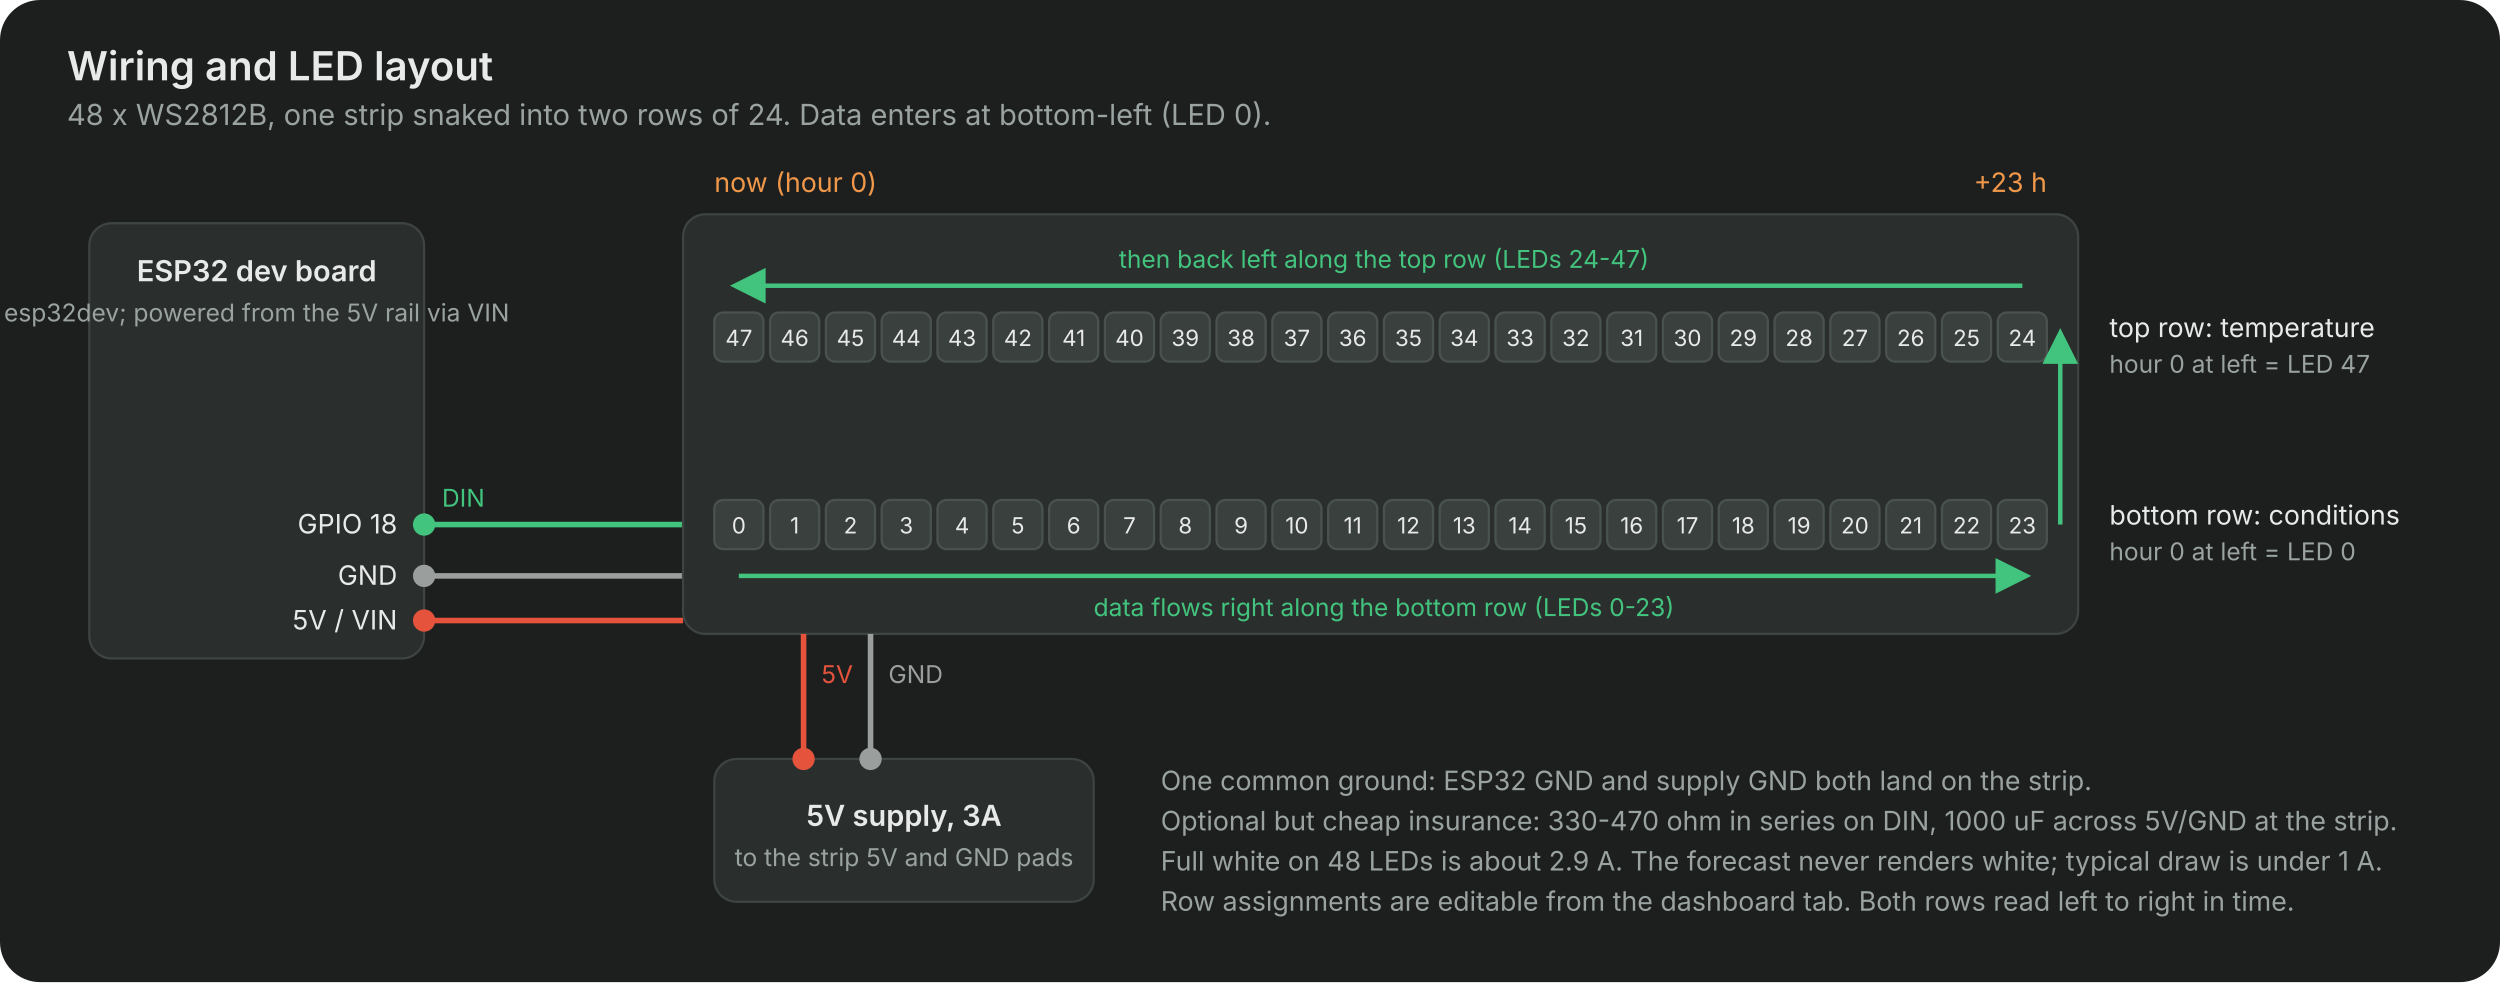
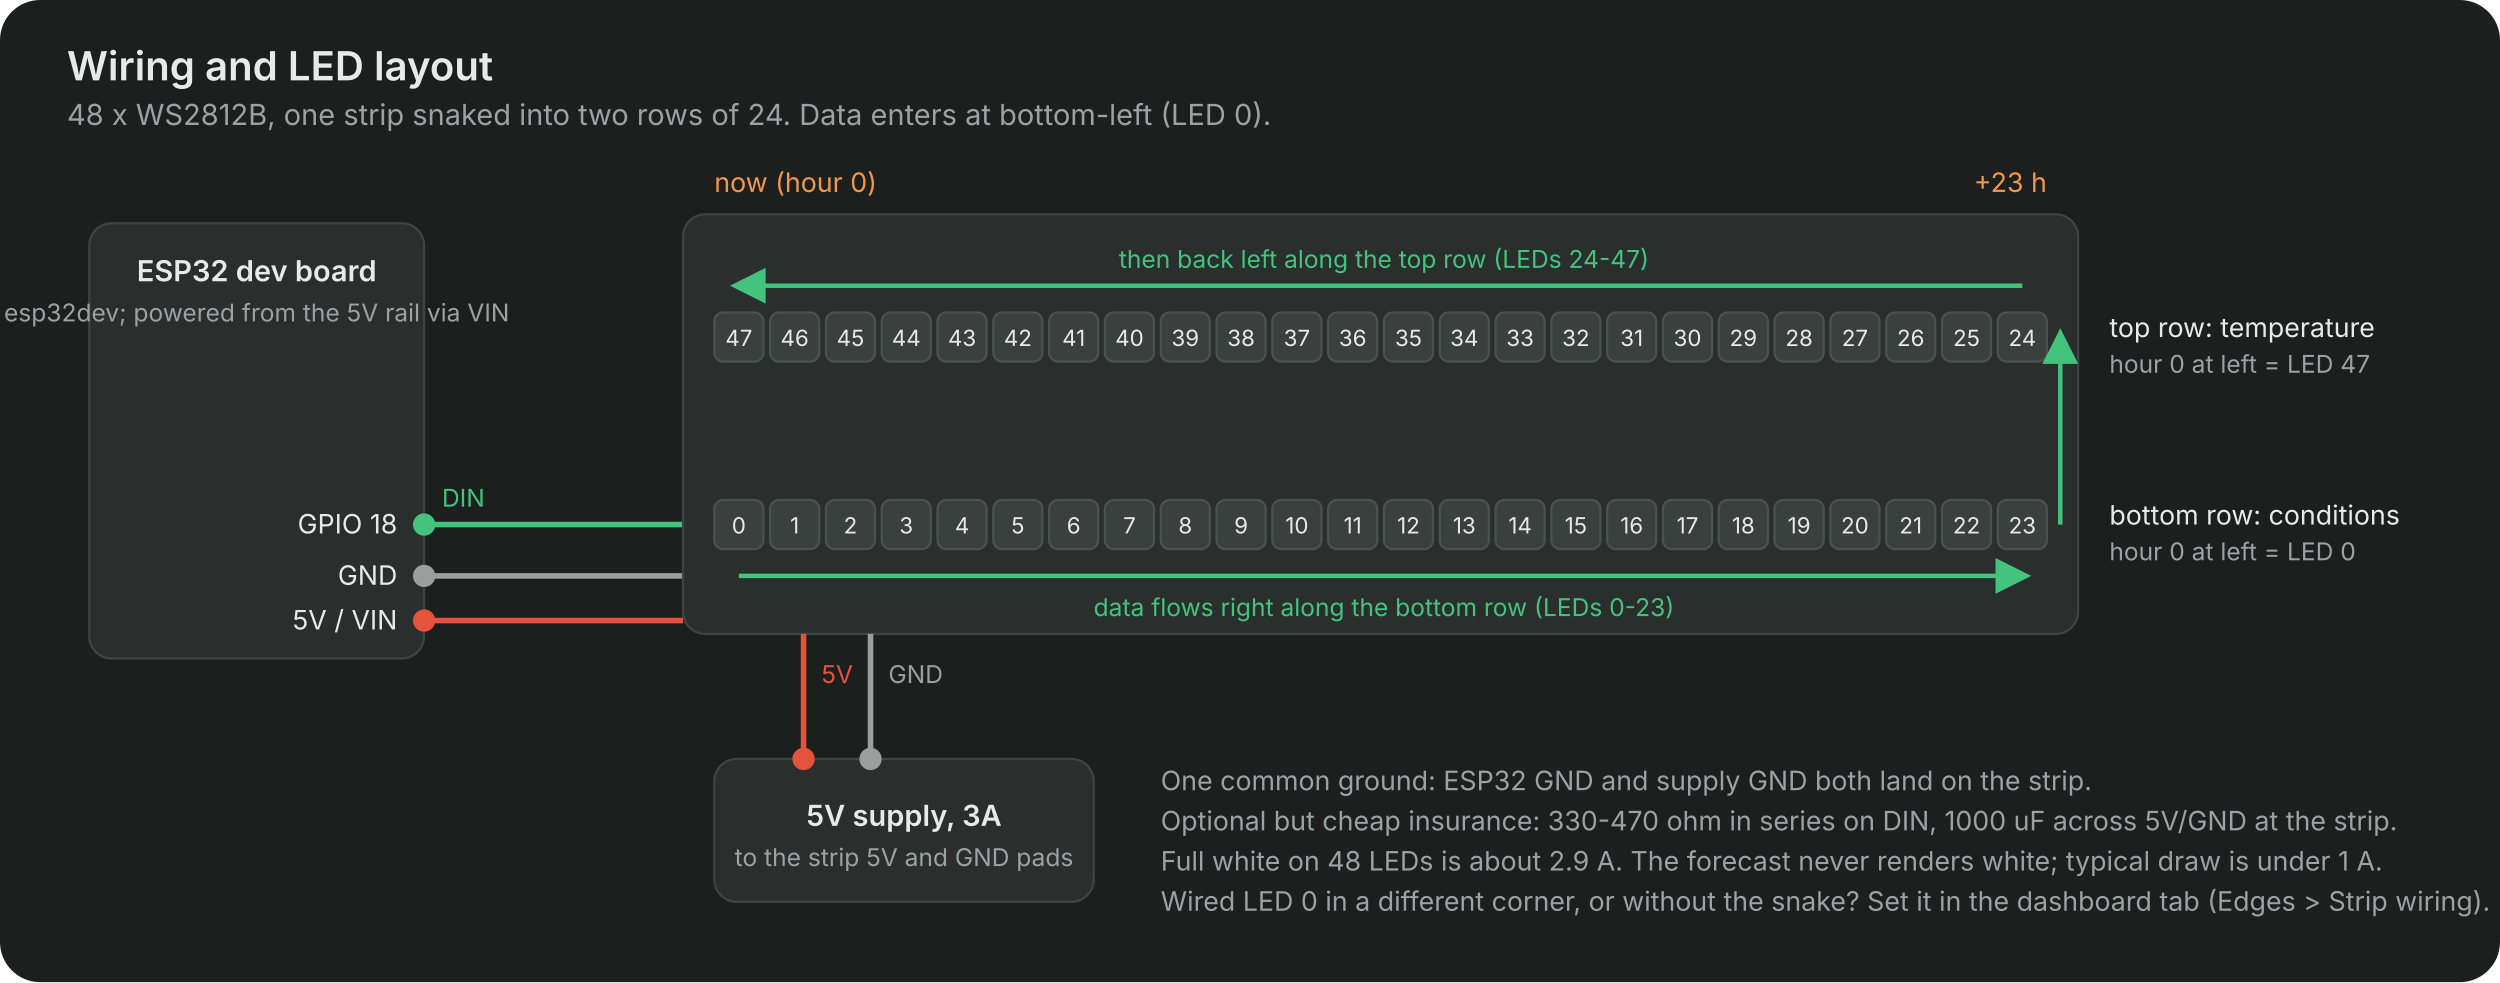
<svg xmlns="http://www.w3.org/2000/svg" width="1120" height="440" viewBox="0 0 1120 440" font-family="system-ui,-apple-system,Segoe UI,sans-serif" font-size="13">
  <rect width="1120" height="440" rx="18" fill="#1c1f1e" />
  <defs>
    <marker id="a" markerWidth="8" markerHeight="8" refX="6" refY="4" orient="auto">
      <path d="M0,0 L8,4 L0,8 z" fill="#43c47e" />
    </marker>
  </defs>
  <text x="30" y="36" fill="#e8eae9" font-size="18" font-weight="600">Wiring and LED layout</text>
  <text x="30" y="56" fill="#9aa3a1">48 x WS2812B, one strip snaked into two rows of 24. Data enters at bottom-left (LED 0).</text>
  <rect x="40" y="100" width="150" height="195" rx="10" fill="#2a2f2d" stroke="#3d4442" />
  <text x="115.0" y="126" fill="#e8eae9" text-anchor="middle" font-weight="600">ESP32 dev board</text>
  <text x="115.0" y="144" fill="#9aa3a1" text-anchor="middle" font-size="11">esp32dev; powered from the 5V rail via VIN</text>
  <circle cx="190" cy="235" r="5" fill="#43c47e" />
  <text x="178" y="239" fill="#e8eae9" text-anchor="end" font-size="12">GPIO 18</text>
  <path d="M190,235 H306" stroke="#43c47e" stroke-width="2.5" fill="none" />
  <circle cx="190" cy="258" r="5" fill="#9a9e9c" />
  <text x="178" y="262" fill="#e8eae9" text-anchor="end" font-size="12">GND</text>
  <path d="M190,258 H306" stroke="#9a9e9c" stroke-width="2.5" fill="none" />
  <circle cx="190" cy="278" r="5" fill="#e5533d" />
  <text x="178" y="282" fill="#e8eae9" text-anchor="end" font-size="12">5V / VIN</text>
  <path d="M190,278 H306" stroke="#e5533d" stroke-width="2.5" fill="none" />
  <text x="198" y="227.0" fill="#43c47e" font-size="11">DIN</text>
  <rect x="306" y="96" width="625" height="188" rx="10" fill="#2a2f2d" stroke="#3d4442" />
  <rect x="320" y="140" width="22" height="22" rx="4" fill="#3a403e" stroke="#4a524f" />
  <text x="331.0" y="155" fill="#e8eae9" text-anchor="middle" font-size="10">47</text>
  <rect x="320" y="224" width="22" height="22" rx="4" fill="#3a403e" stroke="#4a524f" />
  <text x="331.0" y="239" fill="#e8eae9" text-anchor="middle" font-size="10">0</text>
  <rect x="345" y="140" width="22" height="22" rx="4" fill="#3a403e" stroke="#4a524f" />
  <text x="356.0" y="155" fill="#e8eae9" text-anchor="middle" font-size="10">46</text>
  <rect x="345" y="224" width="22" height="22" rx="4" fill="#3a403e" stroke="#4a524f" />
  <text x="356.0" y="239" fill="#e8eae9" text-anchor="middle" font-size="10">1</text>
  <rect x="370" y="140" width="22" height="22" rx="4" fill="#3a403e" stroke="#4a524f" />
  <text x="381.0" y="155" fill="#e8eae9" text-anchor="middle" font-size="10">45</text>
  <rect x="370" y="224" width="22" height="22" rx="4" fill="#3a403e" stroke="#4a524f" />
  <text x="381.0" y="239" fill="#e8eae9" text-anchor="middle" font-size="10">2</text>
  <rect x="395" y="140" width="22" height="22" rx="4" fill="#3a403e" stroke="#4a524f" />
  <text x="406.0" y="155" fill="#e8eae9" text-anchor="middle" font-size="10">44</text>
  <rect x="395" y="224" width="22" height="22" rx="4" fill="#3a403e" stroke="#4a524f" />
  <text x="406.0" y="239" fill="#e8eae9" text-anchor="middle" font-size="10">3</text>
  <rect x="420" y="140" width="22" height="22" rx="4" fill="#3a403e" stroke="#4a524f" />
  <text x="431.0" y="155" fill="#e8eae9" text-anchor="middle" font-size="10">43</text>
  <rect x="420" y="224" width="22" height="22" rx="4" fill="#3a403e" stroke="#4a524f" />
  <text x="431.0" y="239" fill="#e8eae9" text-anchor="middle" font-size="10">4</text>
  <rect x="445" y="140" width="22" height="22" rx="4" fill="#3a403e" stroke="#4a524f" />
  <text x="456.0" y="155" fill="#e8eae9" text-anchor="middle" font-size="10">42</text>
  <rect x="445" y="224" width="22" height="22" rx="4" fill="#3a403e" stroke="#4a524f" />
  <text x="456.0" y="239" fill="#e8eae9" text-anchor="middle" font-size="10">5</text>
  <rect x="470" y="140" width="22" height="22" rx="4" fill="#3a403e" stroke="#4a524f" />
  <text x="481.0" y="155" fill="#e8eae9" text-anchor="middle" font-size="10">41</text>
  <rect x="470" y="224" width="22" height="22" rx="4" fill="#3a403e" stroke="#4a524f" />
  <text x="481.0" y="239" fill="#e8eae9" text-anchor="middle" font-size="10">6</text>
  <rect x="495" y="140" width="22" height="22" rx="4" fill="#3a403e" stroke="#4a524f" />
  <text x="506.0" y="155" fill="#e8eae9" text-anchor="middle" font-size="10">40</text>
  <rect x="495" y="224" width="22" height="22" rx="4" fill="#3a403e" stroke="#4a524f" />
  <text x="506.0" y="239" fill="#e8eae9" text-anchor="middle" font-size="10">7</text>
  <rect x="520" y="140" width="22" height="22" rx="4" fill="#3a403e" stroke="#4a524f" />
  <text x="531.0" y="155" fill="#e8eae9" text-anchor="middle" font-size="10">39</text>
  <rect x="520" y="224" width="22" height="22" rx="4" fill="#3a403e" stroke="#4a524f" />
  <text x="531.0" y="239" fill="#e8eae9" text-anchor="middle" font-size="10">8</text>
  <rect x="545" y="140" width="22" height="22" rx="4" fill="#3a403e" stroke="#4a524f" />
  <text x="556.0" y="155" fill="#e8eae9" text-anchor="middle" font-size="10">38</text>
  <rect x="545" y="224" width="22" height="22" rx="4" fill="#3a403e" stroke="#4a524f" />
  <text x="556.0" y="239" fill="#e8eae9" text-anchor="middle" font-size="10">9</text>
  <rect x="570" y="140" width="22" height="22" rx="4" fill="#3a403e" stroke="#4a524f" />
  <text x="581.0" y="155" fill="#e8eae9" text-anchor="middle" font-size="10">37</text>
  <rect x="570" y="224" width="22" height="22" rx="4" fill="#3a403e" stroke="#4a524f" />
  <text x="581.0" y="239" fill="#e8eae9" text-anchor="middle" font-size="10">10</text>
  <rect x="595" y="140" width="22" height="22" rx="4" fill="#3a403e" stroke="#4a524f" />
  <text x="606.0" y="155" fill="#e8eae9" text-anchor="middle" font-size="10">36</text>
  <rect x="595" y="224" width="22" height="22" rx="4" fill="#3a403e" stroke="#4a524f" />
  <text x="606.0" y="239" fill="#e8eae9" text-anchor="middle" font-size="10">11</text>
  <rect x="620" y="140" width="22" height="22" rx="4" fill="#3a403e" stroke="#4a524f" />
  <text x="631.0" y="155" fill="#e8eae9" text-anchor="middle" font-size="10">35</text>
  <rect x="620" y="224" width="22" height="22" rx="4" fill="#3a403e" stroke="#4a524f" />
  <text x="631.0" y="239" fill="#e8eae9" text-anchor="middle" font-size="10">12</text>
  <rect x="645" y="140" width="22" height="22" rx="4" fill="#3a403e" stroke="#4a524f" />
  <text x="656.0" y="155" fill="#e8eae9" text-anchor="middle" font-size="10">34</text>
  <rect x="645" y="224" width="22" height="22" rx="4" fill="#3a403e" stroke="#4a524f" />
  <text x="656.0" y="239" fill="#e8eae9" text-anchor="middle" font-size="10">13</text>
  <rect x="670" y="140" width="22" height="22" rx="4" fill="#3a403e" stroke="#4a524f" />
  <text x="681.0" y="155" fill="#e8eae9" text-anchor="middle" font-size="10">33</text>
  <rect x="670" y="224" width="22" height="22" rx="4" fill="#3a403e" stroke="#4a524f" />
  <text x="681.0" y="239" fill="#e8eae9" text-anchor="middle" font-size="10">14</text>
  <rect x="695" y="140" width="22" height="22" rx="4" fill="#3a403e" stroke="#4a524f" />
  <text x="706.0" y="155" fill="#e8eae9" text-anchor="middle" font-size="10">32</text>
  <rect x="695" y="224" width="22" height="22" rx="4" fill="#3a403e" stroke="#4a524f" />
  <text x="706.0" y="239" fill="#e8eae9" text-anchor="middle" font-size="10">15</text>
  <rect x="720" y="140" width="22" height="22" rx="4" fill="#3a403e" stroke="#4a524f" />
  <text x="731.0" y="155" fill="#e8eae9" text-anchor="middle" font-size="10">31</text>
  <rect x="720" y="224" width="22" height="22" rx="4" fill="#3a403e" stroke="#4a524f" />
  <text x="731.0" y="239" fill="#e8eae9" text-anchor="middle" font-size="10">16</text>
  <rect x="745" y="140" width="22" height="22" rx="4" fill="#3a403e" stroke="#4a524f" />
  <text x="756.0" y="155" fill="#e8eae9" text-anchor="middle" font-size="10">30</text>
  <rect x="745" y="224" width="22" height="22" rx="4" fill="#3a403e" stroke="#4a524f" />
  <text x="756.0" y="239" fill="#e8eae9" text-anchor="middle" font-size="10">17</text>
  <rect x="770" y="140" width="22" height="22" rx="4" fill="#3a403e" stroke="#4a524f" />
  <text x="781.0" y="155" fill="#e8eae9" text-anchor="middle" font-size="10">29</text>
  <rect x="770" y="224" width="22" height="22" rx="4" fill="#3a403e" stroke="#4a524f" />
  <text x="781.0" y="239" fill="#e8eae9" text-anchor="middle" font-size="10">18</text>
  <rect x="795" y="140" width="22" height="22" rx="4" fill="#3a403e" stroke="#4a524f" />
  <text x="806.0" y="155" fill="#e8eae9" text-anchor="middle" font-size="10">28</text>
  <rect x="795" y="224" width="22" height="22" rx="4" fill="#3a403e" stroke="#4a524f" />
  <text x="806.0" y="239" fill="#e8eae9" text-anchor="middle" font-size="10">19</text>
  <rect x="820" y="140" width="22" height="22" rx="4" fill="#3a403e" stroke="#4a524f" />
  <text x="831.0" y="155" fill="#e8eae9" text-anchor="middle" font-size="10">27</text>
  <rect x="820" y="224" width="22" height="22" rx="4" fill="#3a403e" stroke="#4a524f" />
  <text x="831.0" y="239" fill="#e8eae9" text-anchor="middle" font-size="10">20</text>
  <rect x="845" y="140" width="22" height="22" rx="4" fill="#3a403e" stroke="#4a524f" />
  <text x="856.0" y="155" fill="#e8eae9" text-anchor="middle" font-size="10">26</text>
  <rect x="845" y="224" width="22" height="22" rx="4" fill="#3a403e" stroke="#4a524f" />
  <text x="856.0" y="239" fill="#e8eae9" text-anchor="middle" font-size="10">21</text>
  <rect x="870" y="140" width="22" height="22" rx="4" fill="#3a403e" stroke="#4a524f" />
  <text x="881.0" y="155" fill="#e8eae9" text-anchor="middle" font-size="10">25</text>
  <rect x="870" y="224" width="22" height="22" rx="4" fill="#3a403e" stroke="#4a524f" />
  <text x="881.0" y="239" fill="#e8eae9" text-anchor="middle" font-size="10">22</text>
  <rect x="895" y="140" width="22" height="22" rx="4" fill="#3a403e" stroke="#4a524f" />
  <text x="906.0" y="155" fill="#e8eae9" text-anchor="middle" font-size="10">24</text>
  <rect x="895" y="224" width="22" height="22" rx="4" fill="#3a403e" stroke="#4a524f" />
  <text x="906.0" y="239" fill="#e8eae9" text-anchor="middle" font-size="10">23</text>
  <path d="M331.0,258 H906.0" stroke="#43c47e" stroke-width="2" fill="none" marker-end="url(#a)" />
  <path d="M923,235.0 V151.0" stroke="#43c47e" stroke-width="2" fill="none" marker-end="url(#a)" />
  <path d="M906.0,128 H331.0" stroke="#43c47e" stroke-width="2" fill="none" marker-end="url(#a)" />
  <text x="620" y="120" fill="#43c47e" text-anchor="middle" font-size="11">then back left along the top row (LEDs 24-47)</text>
  <text x="620" y="276" fill="#43c47e" text-anchor="middle" font-size="11">data flows right along the bottom row (LEDs 0-23)</text>
  <text x="320" y="86" fill="#f0974a" font-size="12">now (hour 0)</text>
  <text x="917" y="86" fill="#f0974a" text-anchor="end" font-size="12">+23 h</text>
  <text x="945" y="151.0" fill="#e8eae9" font-size="12">top row: temperature</text>
  <text x="945" y="167.0" fill="#9aa3a1" font-size="11">hour 0 at left = LED 47</text>
  <text x="945" y="235.0" fill="#e8eae9" font-size="12">bottom row: conditions</text>
  <text x="945" y="251.0" fill="#9aa3a1" font-size="11">hour 0 at left = LED 0</text>
  <rect x="320" y="340" width="170" height="64" rx="10" fill="#2a2f2d" stroke="#3d4442" />
  <text x="405.0" y="370" fill="#e8eae9" text-anchor="middle" font-weight="600">5V supply, 3A</text>
  <text x="405.0" y="388" fill="#9aa3a1" text-anchor="middle" font-size="11">to the strip 5V and GND pads</text>
  <circle cx="360" cy="340" r="5" fill="#e5533d" />
  <path d="M360,340 V284" stroke="#e5533d" stroke-width="2.5" fill="none" />
  <text x="368" y="306" fill="#e5533d" font-size="11">5V</text>
  <circle cx="390" cy="340" r="5" fill="#9a9e9c" />
  <path d="M390,340 V284" stroke="#9a9e9c" stroke-width="2.5" fill="none" />
  <text x="398" y="306" fill="#9a9e9c" font-size="11">GND</text>
  <text x="520" y="354" fill="#9aa3a1" font-size="12">One common ground: ESP32 GND and supply GND both land on the strip.</text>
  <text x="520" y="372" fill="#9aa3a1" font-size="12">Optional but cheap insurance: 330-470 ohm in series on DIN, 1000 uF across 5V/GND at the strip.</text>
  <text x="520" y="390" fill="#9aa3a1" font-size="12">Full white on 48 LEDs is about 2.9 A. The forecast never renders white; typical draw is under 1 A.</text>
-   <text x="520" y="408" fill="#9aa3a1" font-size="12">Row assignments are editable from the dashboard tab. Both rows read left to right in time.</text>
+   <text x="520" y="408" fill="#9aa3a1" font-size="12">Wired LED 0 in a different corner, or without the snake? Set it in the dashboard tab (Edges &gt; Strip wiring).</text>
</svg>
